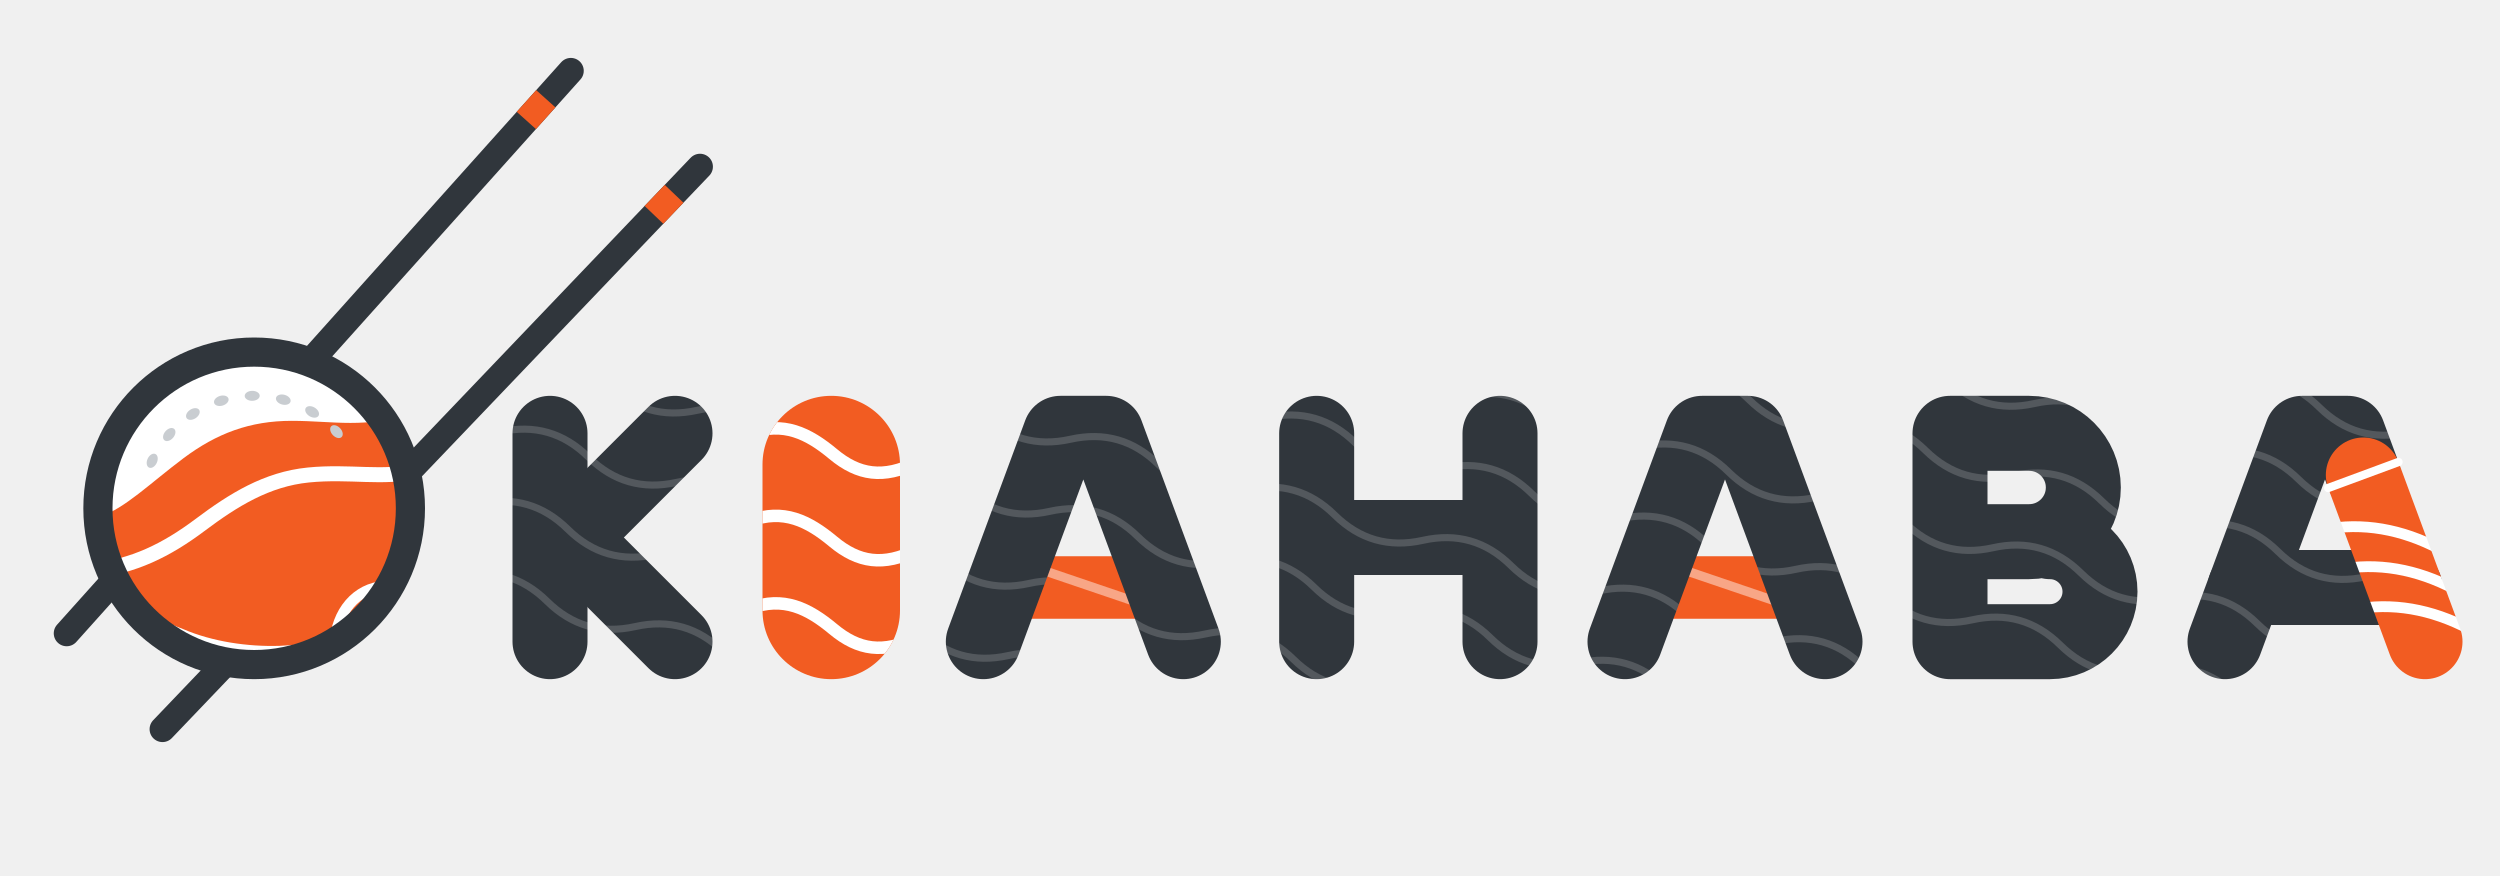
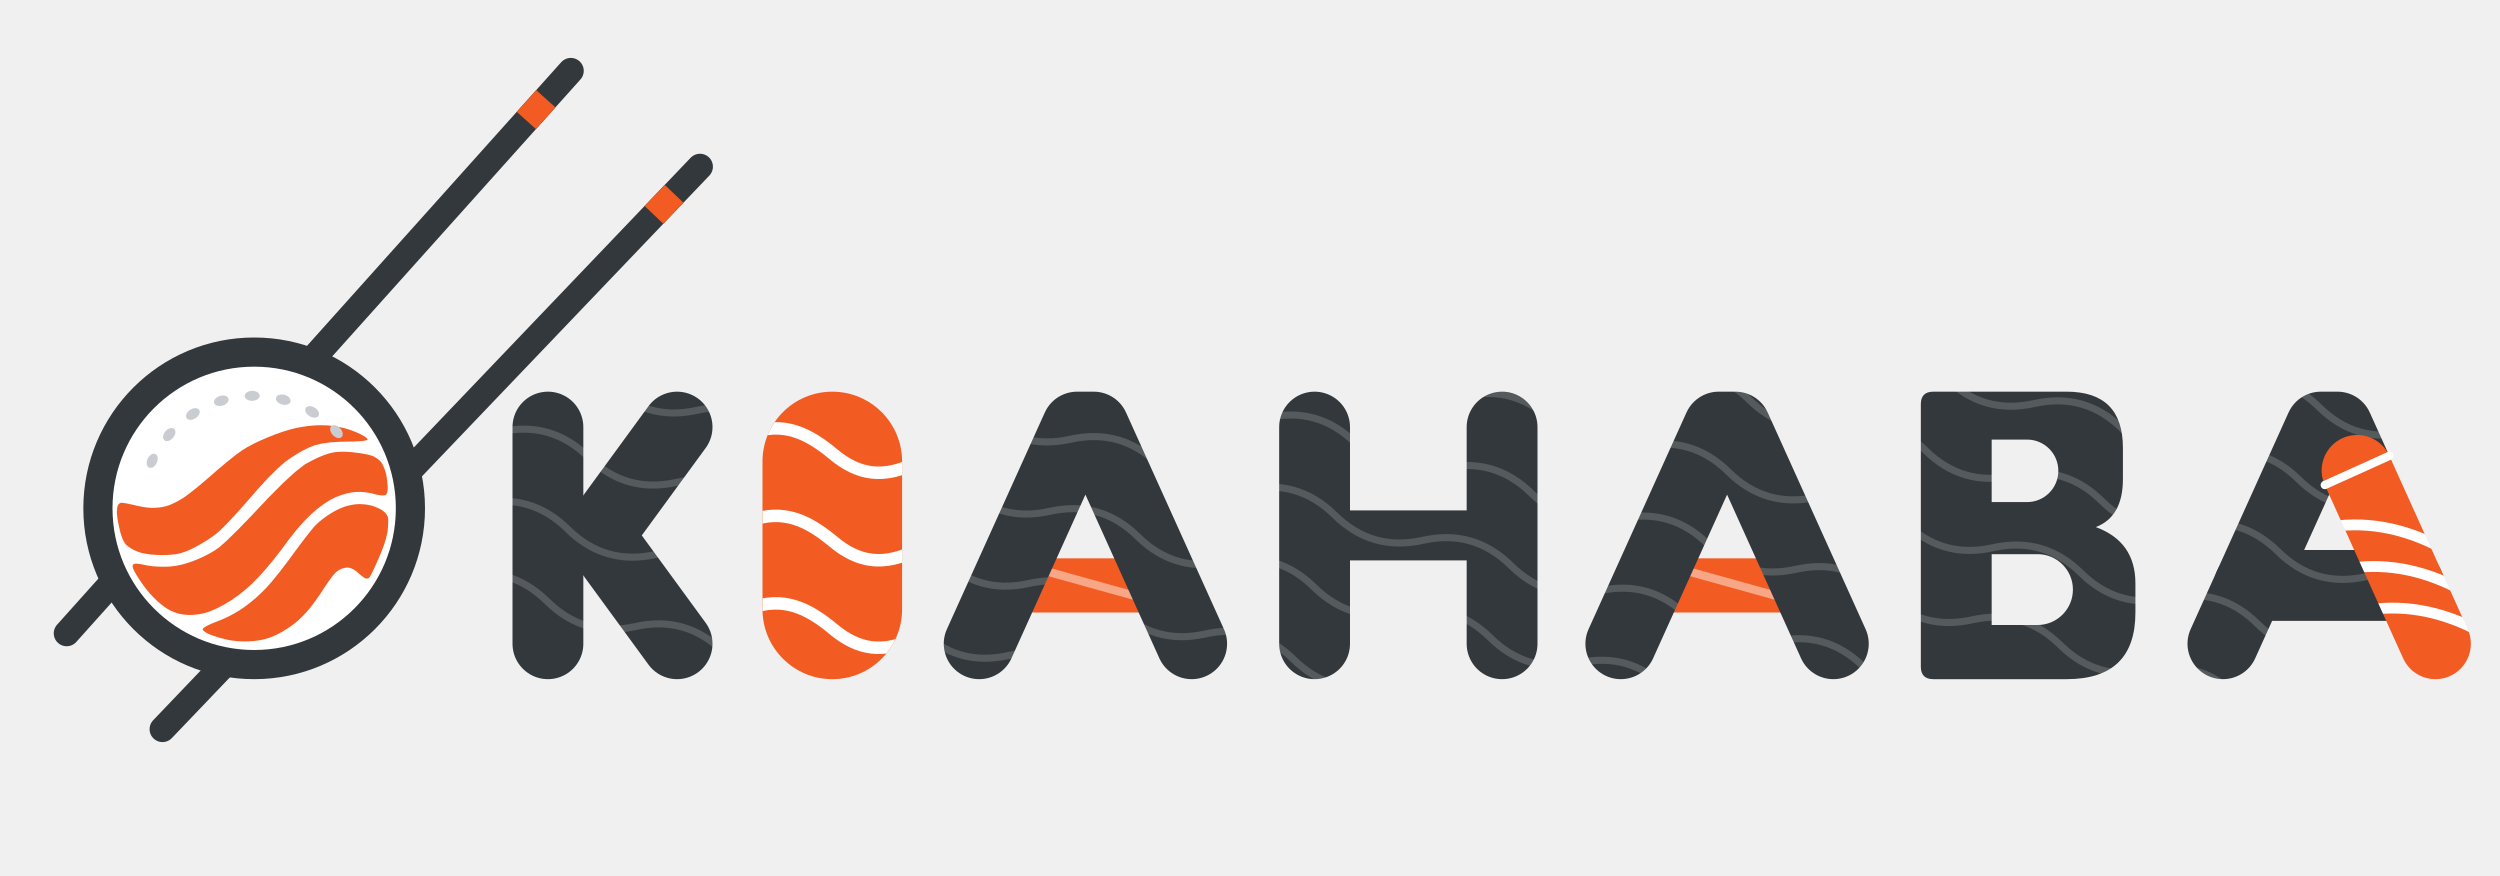
<svg xmlns="http://www.w3.org/2000/svg" viewBox="0 0 600 210" role="img" aria-label="ОКИАНАВА">
  <defs>
    <mask id="okv-letters" maskUnits="userSpaceOnUse" x="0" y="0" width="600" height="210">
-       <g fill="none" stroke="#fff" stroke-width="18" stroke-linecap="round" stroke-linejoin="round">
-         <path d="M132 104V154" />
-         <path d="M162 104L137 129L162 154" />
-         <path d="M236 154L254.5 104H265.5L284 154" />
-         <path d="M316 104V154M360 104V154M316 129H360" />
-         <path d="M390 154L408.5 104H419.5L438 154" />
-         <path d="M468 154V104H487A13 13 0 0 1 487 130H468M492 130A12 12 0 0 1 492 154H468" />
-         <path d="M534 154L552.5 104H563.5L567.2 114" />
-         <path d="M538.81 141H577.19" />
+       <g fill="none" stroke="#fff" stroke-width="17" stroke-linecap="round" stroke-linejoin="round">
+         <path d="M131.5 102.5V154.5" />
+         <path d="M162.5 102.5L143.5 128.5L162.5 154.5" />
+         <path d="M235 154.5L258.5 102.5H262.5L286 154.5" />
+         <path d="M315.5 102.5V154.5M360.5 102.5V154.5" />
+         <path d="M389 154.5L412.5 102.5H416.5L440 154.5" />
+         <path d="M533.5 154.5L557 102.5H561L565.7 112.9" />
+         <path d="M539.83 140.5H578.17" />
+         <path d="M315.5 128.5H360.5" stroke-width="12" stroke-linecap="butt" />
      </g>
+       <path d="M464 94H496Q509.5 94 509.5 107.5V115Q509.5 124 503 126.5Q512.5 130 512.5 140V147Q512.5 163 496 163H464Q461 163 461 160V97Q461 94 464 94ZM478 105.5H486.5A7.5 7.5 0 0 1 486.5 120.5H478ZM478 133H489A8.5 8.5 0 0 1 489 150H478Z" fill="#fff" fill-rule="evenodd" />
    </mask>
    <mask id="okv-a3leg" maskUnits="userSpaceOnUse" x="0" y="0" width="600" height="210">
-       <path d="M567.2 114L582 154" stroke="#fff" stroke-width="18" stroke-linecap="round" fill="none" />
+       <path d="M565.7 112.9L584.5 154.5" stroke="#fff" stroke-width="17" stroke-linecap="round" fill="none" />
    </mask>
    <clipPath id="okv-roll">
      <circle cx="61" cy="122" r="34.5" />
    </clipPath>
    <clipPath id="okv-i">
-       <rect x="183" y="95" width="33" height="68" rx="16.5" />
+       <rect x="183" y="94" width="33.5" height="69" rx="16.75" />
    </clipPath>
  </defs>
-   <path d="M16 152L137 17" stroke="#30363C" stroke-width="6.2" stroke-linecap="round" />
+   <path d="M16 152L137 17" stroke="#33383C" stroke-width="6.2" stroke-linecap="round" />
  <path d="M126.32 28.91L130.99 23.7" stroke="#F25C22" stroke-width="6.2" />
-   <path d="M39 175L168 40" stroke="#30363C" stroke-width="6.2" stroke-linecap="round" />
+   <path d="M39 175L168 40" stroke="#33383C" stroke-width="6.2" stroke-linecap="round" />
  <path d="M156.95 51.57L161.78 46.51" stroke="#F25C22" stroke-width="6.2" />
  <circle cx="61" cy="122" r="35" fill="#fff" />
  <g clip-path="url(#okv-roll)">
-     <path d="M24 124C30 122 36 116 44 110C52 104 60 101 70 101C80 101 88 103 99 99V140C93 142 88 145 85 150C78 156 58 157 44 151C36 148 30 144 24 140Z" fill="#F25C22" />
-     <g fill="none" stroke="#fff" stroke-linecap="round">
-       <path d="M22 137C32 136 40 132 48 126C56 120 64 115 74 114C84 113 92 115 100 113" stroke-width="3.6" />
-       <path d="M81 150.5c2-7 8-11 15-9.5" stroke-width="2.6" />
-     </g>
+     <path d="M76.47 102.06L77.66 102.06L78.84 102.12L80.01 102.25L81.17 102.44L82.33 102.69L83.45 102.99L84.52 103.35L85.56 103.77L86.56 104.23L87.33 104.65L87.86 105.01L88.16 105.31L88.22 105.56L87.59 105.76L86.28 105.90L84.28 105.98L81.59 106.02L79.24 106.17L77.23 106.45L75.55 106.86L74.20 107.39L72.81 108.06L71.38 108.88L69.89 109.83L68.36 110.92L66.49 112.57L64.29 114.77L61.75 117.53L58.88 120.84L56.45 123.55L54.48 125.66L52.97 127.17L51.91 128.08L50.72 128.97L49.41 129.84L47.97 130.70L46.41 131.55L44.94 132.21L43.56 132.70L42.28 133.00L41.09 133.12L39.90 133.20L38.70 133.21L37.48 133.17L36.27 133.08L35.17 132.94L34.20 132.75L33.36 132.52L32.64 132.23L31.97 131.91L31.34 131.55L30.77 131.16L30.23 130.72L29.75 130.03L29.31 129.09L28.92 127.91L28.58 126.47L28.32 125.23L28.15 124.18L28.06 123.33L28.06 122.67L28.09 122.12L28.16 121.69L28.25 121.36L28.38 121.14L28.52 120.96L28.70 120.82L28.89 120.72L29.11 120.66L29.63 120.70L30.46 120.84L31.59 121.08L33.03 121.42L34.34 121.67L35.51 121.83L36.55 121.89L37.45 121.86L38.30 121.78L39.10 121.66L39.84 121.48L40.53 121.27L41.30 120.95L42.14 120.55L43.06 120.05L44.06 119.45L45.48 118.42L47.33 116.95L49.59 115.05L52.28 112.70L54.60 110.76L56.55 109.21L58.14 108.06L59.36 107.31L60.77 106.55L62.36 105.79L64.14 105.02L66.11 104.23L67.94 103.59L69.62 103.07L71.17 102.69L72.58 102.44L73.93 102.25L75.23 102.12ZM84.44 108.52L86.19 108.73L87.62 108.97L88.75 109.22L89.56 109.48L90.06 109.77L90.50 110.05L90.88 110.33L91.19 110.61L91.44 110.89L91.69 111.27L91.94 111.73L92.19 112.30L92.44 112.95L92.65 113.73L92.82 114.64L92.95 115.67L93.05 116.83L93.02 117.73L92.88 118.37L92.62 118.75L92.25 118.88L91.73 118.91L91.08 118.84L90.28 118.69L89.34 118.44L88.39 118.25L87.42 118.12L86.44 118.06L85.44 118.06L84.35 118.19L83.18 118.44L81.92 118.81L80.58 119.31L79.18 120.02L77.73 120.95L76.22 122.08L74.66 123.42L73.00 125.09L71.25 127.07L69.41 129.38L67.47 132.00L65.62 134.38L63.85 136.50L62.17 138.38L60.58 140.00L58.93 141.49L57.23 142.85L55.47 144.08L53.66 145.17L51.96 146.05L50.38 146.73L48.92 147.19L47.58 147.44L46.30 147.57L45.10 147.59L43.97 147.48L42.91 147.27L41.90 146.95L40.95 146.55L40.05 146.05L39.20 145.45L38.38 144.80L37.56 144.08L36.77 143.30L35.98 142.45L35.23 141.55L34.49 140.60L33.78 139.59L33.09 138.53L32.55 137.64L32.16 136.92L31.92 136.38L31.83 136.00L31.84 135.70L31.95 135.48L32.16 135.34L32.47 135.28L32.95 135.29L33.61 135.37L34.44 135.52L35.44 135.73L36.56 135.89L37.81 135.98L39.19 136.02L40.69 135.98L42.24 135.80L43.85 135.45L45.52 134.95L47.23 134.30L48.81 133.60L50.25 132.87L51.55 132.09L52.70 131.28L54.59 129.59L57.20 127.03L60.53 123.59L64.59 119.28L68.05 115.82L70.91 113.21L73.17 111.45L74.83 110.55L76.35 109.80L77.74 109.23L79.00 108.81L80.12 108.56L81.41 108.43L82.84 108.41ZM86.25 120.98L87.12 121.02L87.95 121.10L88.73 121.24L89.47 121.44L90.16 121.69L90.77 121.95L91.30 122.21L91.75 122.48L92.12 122.77L92.45 123.06L92.71 123.38L92.92 123.70L93.08 124.05L93.16 124.62L93.18 125.41L93.12 126.44L93.00 127.69L92.66 129.18L92.12 130.91L91.36 132.89L90.39 135.11L89.62 136.80L89.04 137.98L88.66 138.62L88.47 138.75L88.27 138.83L88.07 138.86L87.86 138.84L87.64 138.78L87.29 138.57L86.80 138.21L86.19 137.70L85.44 137.05L84.71 136.58L84.01 136.30L83.33 136.20L82.67 136.30L82.05 136.48L81.48 136.74L80.94 137.09L80.44 137.53L79.77 138.30L78.95 139.41L77.95 140.86L76.80 142.64L75.68 144.24L74.60 145.66L73.56 146.91L72.56 147.97L71.48 148.97L70.33 149.91L69.09 150.78L67.78 151.59L66.52 152.27L65.30 152.82L64.12 153.23L63.00 153.52L61.84 153.73L60.66 153.87L59.44 153.94L58.19 153.94L56.98 153.88L55.83 153.75L54.72 153.56L53.66 153.31L52.66 153.05L51.74 152.77L50.89 152.47L50.11 152.16L49.49 151.85L49.04 151.55L48.75 151.27L48.62 150.98L48.98 150.60L49.80 150.12L51.11 149.53L52.89 148.84L54.55 148.10L56.10 147.30L57.53 146.45L58.84 145.55L60.13 144.56L61.40 143.50L62.64 142.36L63.86 141.14L65.31 139.49L67.00 137.41L68.92 134.91L71.08 131.97L72.86 129.59L74.27 127.78L75.30 126.53L75.95 125.84L76.71 125.16L77.57 124.47L78.53 123.78L79.59 123.09L80.62 122.51L81.62 122.02L82.59 121.64L83.53 121.36L84.45 121.16L85.36 121.03Z" fill="#F25C22" />
    <g fill="#C9CDD1">
      <ellipse cx="36.53" cy="110.59" rx="1.8" ry="1.2" transform="rotate(295 36.53 110.59)" />
      <ellipse cx="40.62" cy="104.29" rx="1.8" ry="1.2" transform="rotate(311 40.62 104.29)" />
      <ellipse cx="46.29" cy="99.36" rx="1.8" ry="1.2" transform="rotate(327 46.29 99.36)" />
      <ellipse cx="53.11" cy="96.18" rx="1.8" ry="1.2" transform="rotate(343 53.11 96.18)" />
      <ellipse cx="60.53" cy="95" rx="1.8" ry="1.2" transform="rotate(359 60.53 95)" />
      <ellipse cx="67.99" cy="95.92" rx="1.8" ry="1.2" transform="rotate(375 67.99 95.92)" />
      <ellipse cx="74.91" cy="98.86" rx="1.8" ry="1.2" transform="rotate(391 74.91 98.86)" />
      <ellipse cx="80.75" cy="103.59" rx="1.8" ry="1.2" transform="rotate(407 80.75 103.59)" />
      <ellipse cx="90" cy="152" rx="2" ry="1.3" />
      <ellipse cx="93" cy="146" rx="2" ry="1.3" />
    </g>
  </g>
-   <circle cx="61" cy="122" r="37.5" fill="none" stroke="#30363C" stroke-width="7" />
-   <rect x="240.81" y="133.5" width="38.38" height="15" fill="#F25C22" />
-   <path d="M244.81 135l32.38 11" stroke="#fff" stroke-opacity=".45" stroke-width="2.2" fill="none" />
-   <rect x="394.81" y="133.5" width="38.38" height="15" fill="#F25C22" />
-   <path d="M398.81 135l32.38 11" stroke="#fff" stroke-opacity=".45" stroke-width="2.2" fill="none" />
+   <circle cx="61" cy="122" r="37.5" fill="none" stroke="#33383C" stroke-width="7" />
+   <rect x="241.33" y="134.0" width="38.35" height="13" fill="#F25C22" />
+   <path d="M245.33 135.5l32.35 9" stroke="#fff" stroke-opacity=".45" stroke-width="2" fill="none" />
+   <rect x="395.33" y="134.0" width="38.35" height="13" fill="#F25C22" />
+   <path d="M399.33 135.5l32.35 9" stroke="#fff" stroke-opacity=".45" stroke-width="2" fill="none" />
  <g mask="url(#okv-letters)">
-     <rect x="100" y="80" width="500" height="100" fill="#30363C" />
+     <rect x="100" y="80" width="500" height="100" fill="#33383C" />
    <g fill="none" stroke="#FFFFFF" stroke-opacity=".17" stroke-width="1.7" transform="rotate(16 350 129)">
      <path d="M100 -48q11 6 22 0q11 -6 22 0q11 6 22 0q11 -6 22 0q11 6 22 0q11 -6 22 0q11 6 22 0q11 -6 22 0q11 6 22 0q11 -6 22 0q11 6 22 0q11 -6 22 0q11 6 22 0q11 -6 22 0q11 6 22 0q11 -6 22 0q11 6 22 0q11 -6 22 0q11 6 22 0q11 -6 22 0q11 6 22 0q11 -6 22 0q11 6 22 0q11 -6 22 0q11 6 22 0" />
      <path d="M100 -30q11 6 22 0q11 -6 22 0q11 6 22 0q11 -6 22 0q11 6 22 0q11 -6 22 0q11 6 22 0q11 -6 22 0q11 6 22 0q11 -6 22 0q11 6 22 0q11 -6 22 0q11 6 22 0q11 -6 22 0q11 6 22 0q11 -6 22 0q11 6 22 0q11 -6 22 0q11 6 22 0q11 -6 22 0q11 6 22 0q11 -6 22 0q11 6 22 0q11 -6 22 0q11 6 22 0" />
      <path d="M100 -12q11 6 22 0q11 -6 22 0q11 6 22 0q11 -6 22 0q11 6 22 0q11 -6 22 0q11 6 22 0q11 -6 22 0q11 6 22 0q11 -6 22 0q11 6 22 0q11 -6 22 0q11 6 22 0q11 -6 22 0q11 6 22 0q11 -6 22 0q11 6 22 0q11 -6 22 0q11 6 22 0q11 -6 22 0q11 6 22 0q11 -6 22 0q11 6 22 0q11 -6 22 0q11 6 22 0" />
      <path d="M100 6q11 6 22 0q11 -6 22 0q11 6 22 0q11 -6 22 0q11 6 22 0q11 -6 22 0q11 6 22 0q11 -6 22 0q11 6 22 0q11 -6 22 0q11 6 22 0q11 -6 22 0q11 6 22 0q11 -6 22 0q11 6 22 0q11 -6 22 0q11 6 22 0q11 -6 22 0q11 6 22 0q11 -6 22 0q11 6 22 0q11 -6 22 0q11 6 22 0q11 -6 22 0q11 6 22 0" />
      <path d="M100 24q11 6 22 0q11 -6 22 0q11 6 22 0q11 -6 22 0q11 6 22 0q11 -6 22 0q11 6 22 0q11 -6 22 0q11 6 22 0q11 -6 22 0q11 6 22 0q11 -6 22 0q11 6 22 0q11 -6 22 0q11 6 22 0q11 -6 22 0q11 6 22 0q11 -6 22 0q11 6 22 0q11 -6 22 0q11 6 22 0q11 -6 22 0q11 6 22 0q11 -6 22 0q11 6 22 0" />
      <path d="M100 42q11 6 22 0q11 -6 22 0q11 6 22 0q11 -6 22 0q11 6 22 0q11 -6 22 0q11 6 22 0q11 -6 22 0q11 6 22 0q11 -6 22 0q11 6 22 0q11 -6 22 0q11 6 22 0q11 -6 22 0q11 6 22 0q11 -6 22 0q11 6 22 0q11 -6 22 0q11 6 22 0q11 -6 22 0q11 6 22 0q11 -6 22 0q11 6 22 0q11 -6 22 0q11 6 22 0" />
      <path d="M100 60q11 6 22 0q11 -6 22 0q11 6 22 0q11 -6 22 0q11 6 22 0q11 -6 22 0q11 6 22 0q11 -6 22 0q11 6 22 0q11 -6 22 0q11 6 22 0q11 -6 22 0q11 6 22 0q11 -6 22 0q11 6 22 0q11 -6 22 0q11 6 22 0q11 -6 22 0q11 6 22 0q11 -6 22 0q11 6 22 0q11 -6 22 0q11 6 22 0q11 -6 22 0q11 6 22 0" />
      <path d="M100 78q11 6 22 0q11 -6 22 0q11 6 22 0q11 -6 22 0q11 6 22 0q11 -6 22 0q11 6 22 0q11 -6 22 0q11 6 22 0q11 -6 22 0q11 6 22 0q11 -6 22 0q11 6 22 0q11 -6 22 0q11 6 22 0q11 -6 22 0q11 6 22 0q11 -6 22 0q11 6 22 0q11 -6 22 0q11 6 22 0q11 -6 22 0q11 6 22 0q11 -6 22 0q11 6 22 0" />
      <path d="M100 96q11 6 22 0q11 -6 22 0q11 6 22 0q11 -6 22 0q11 6 22 0q11 -6 22 0q11 6 22 0q11 -6 22 0q11 6 22 0q11 -6 22 0q11 6 22 0q11 -6 22 0q11 6 22 0q11 -6 22 0q11 6 22 0q11 -6 22 0q11 6 22 0q11 -6 22 0q11 6 22 0q11 -6 22 0q11 6 22 0q11 -6 22 0q11 6 22 0q11 -6 22 0q11 6 22 0" />
      <path d="M100 114q11 6 22 0q11 -6 22 0q11 6 22 0q11 -6 22 0q11 6 22 0q11 -6 22 0q11 6 22 0q11 -6 22 0q11 6 22 0q11 -6 22 0q11 6 22 0q11 -6 22 0q11 6 22 0q11 -6 22 0q11 6 22 0q11 -6 22 0q11 6 22 0q11 -6 22 0q11 6 22 0q11 -6 22 0q11 6 22 0q11 -6 22 0q11 6 22 0q11 -6 22 0q11 6 22 0" />
      <path d="M100 132q11 6 22 0q11 -6 22 0q11 6 22 0q11 -6 22 0q11 6 22 0q11 -6 22 0q11 6 22 0q11 -6 22 0q11 6 22 0q11 -6 22 0q11 6 22 0q11 -6 22 0q11 6 22 0q11 -6 22 0q11 6 22 0q11 -6 22 0q11 6 22 0q11 -6 22 0q11 6 22 0q11 -6 22 0q11 6 22 0q11 -6 22 0q11 6 22 0q11 -6 22 0q11 6 22 0" />
      <path d="M100 150q11 6 22 0q11 -6 22 0q11 6 22 0q11 -6 22 0q11 6 22 0q11 -6 22 0q11 6 22 0q11 -6 22 0q11 6 22 0q11 -6 22 0q11 6 22 0q11 -6 22 0q11 6 22 0q11 -6 22 0q11 6 22 0q11 -6 22 0q11 6 22 0q11 -6 22 0q11 6 22 0q11 -6 22 0q11 6 22 0q11 -6 22 0q11 6 22 0q11 -6 22 0q11 6 22 0" />
      <path d="M100 168q11 6 22 0q11 -6 22 0q11 6 22 0q11 -6 22 0q11 6 22 0q11 -6 22 0q11 6 22 0q11 -6 22 0q11 6 22 0q11 -6 22 0q11 6 22 0q11 -6 22 0q11 6 22 0q11 -6 22 0q11 6 22 0q11 -6 22 0q11 6 22 0q11 -6 22 0q11 6 22 0q11 -6 22 0q11 6 22 0q11 -6 22 0q11 6 22 0q11 -6 22 0q11 6 22 0" />
      <path d="M100 186q11 6 22 0q11 -6 22 0q11 6 22 0q11 -6 22 0q11 6 22 0q11 -6 22 0q11 6 22 0q11 -6 22 0q11 6 22 0q11 -6 22 0q11 6 22 0q11 -6 22 0q11 6 22 0q11 -6 22 0q11 6 22 0q11 -6 22 0q11 6 22 0q11 -6 22 0q11 6 22 0q11 -6 22 0q11 6 22 0q11 -6 22 0q11 6 22 0q11 -6 22 0q11 6 22 0" />
      <path d="M100 204q11 6 22 0q11 -6 22 0q11 6 22 0q11 -6 22 0q11 6 22 0q11 -6 22 0q11 6 22 0q11 -6 22 0q11 6 22 0q11 -6 22 0q11 6 22 0q11 -6 22 0q11 6 22 0q11 -6 22 0q11 6 22 0q11 -6 22 0q11 6 22 0q11 -6 22 0q11 6 22 0q11 -6 22 0q11 6 22 0q11 -6 22 0q11 6 22 0q11 -6 22 0q11 6 22 0" />
    </g>
  </g>
  <g clip-path="url(#okv-i)">
-     <rect x="183" y="95" width="33" height="68" fill="#F25C22" />
+     <rect x="183" y="94" width="34" height="69" fill="#F25C22" />
    <g fill="none" stroke="#fff" stroke-width="3" stroke-linecap="round">
      <path d="M180 104c8-3 14 0 20 5s12 6 20 2" />
      <path d="M180 125c8-3 14 0 20 5s12 6 20 2" />
      <path d="M180 146c8-3 14 0 20 5s12 6 20 2" />
    </g>
  </g>
  <g mask="url(#okv-a3leg)">
    <rect x="540" y="90" width="60" height="80" fill="#F25C22" />
    <g fill="none" stroke="#fff" stroke-width="2.6" stroke-linecap="round">
-       <path d="M559.42 126.8q14 -2 28 6" />
-       <path d="M562.97 136.4q14 -2 28 6" />
-       <path d="M566.52 146q14 -2 28 6" />
+       <path d="M559.6 126.37q14 -2 28 6" />
+       <path d="M564.11 136.36q14 -2 28 6" />
+       <path d="M568.62 146.34q14 -2 28 6" />
    </g>
  </g>
-   <path d="M575.64 110.88L558.76 117.12" stroke="#fff" stroke-width="2" stroke-linecap="round" />
+   <path d="M573.45 109.4L557.95 116.4" stroke="#fff" stroke-width="2" stroke-linecap="round" />
</svg>
